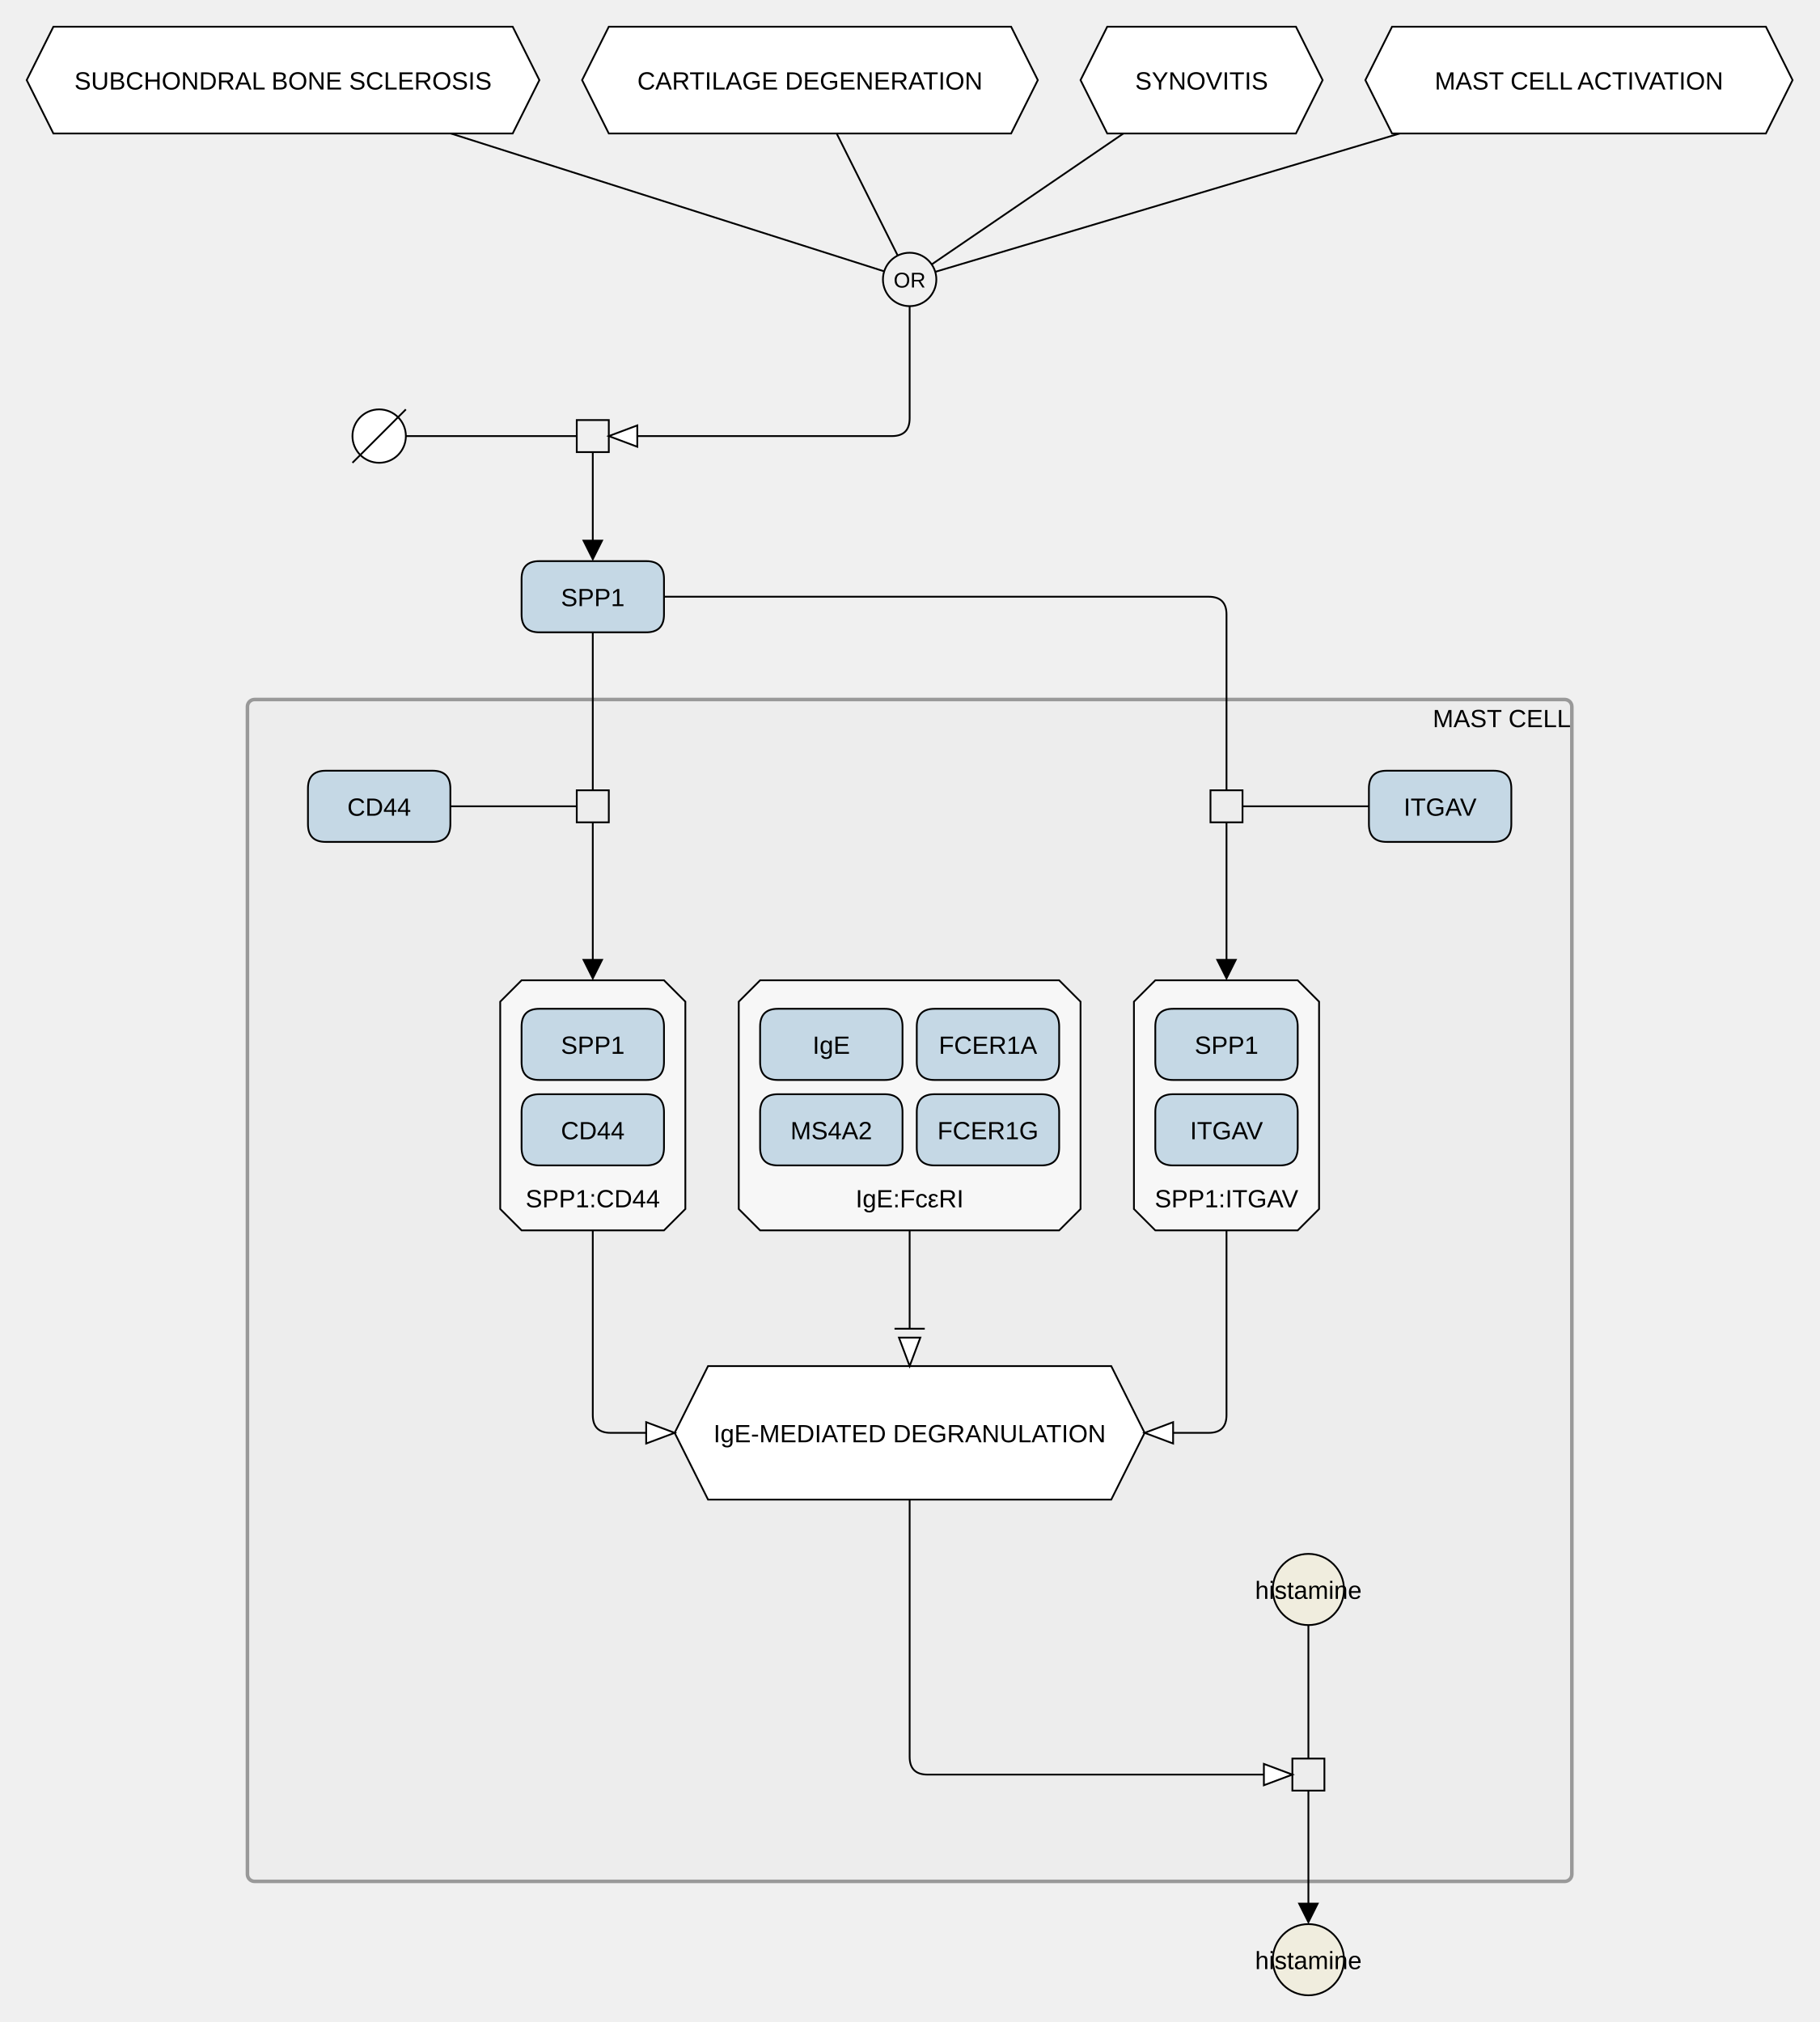
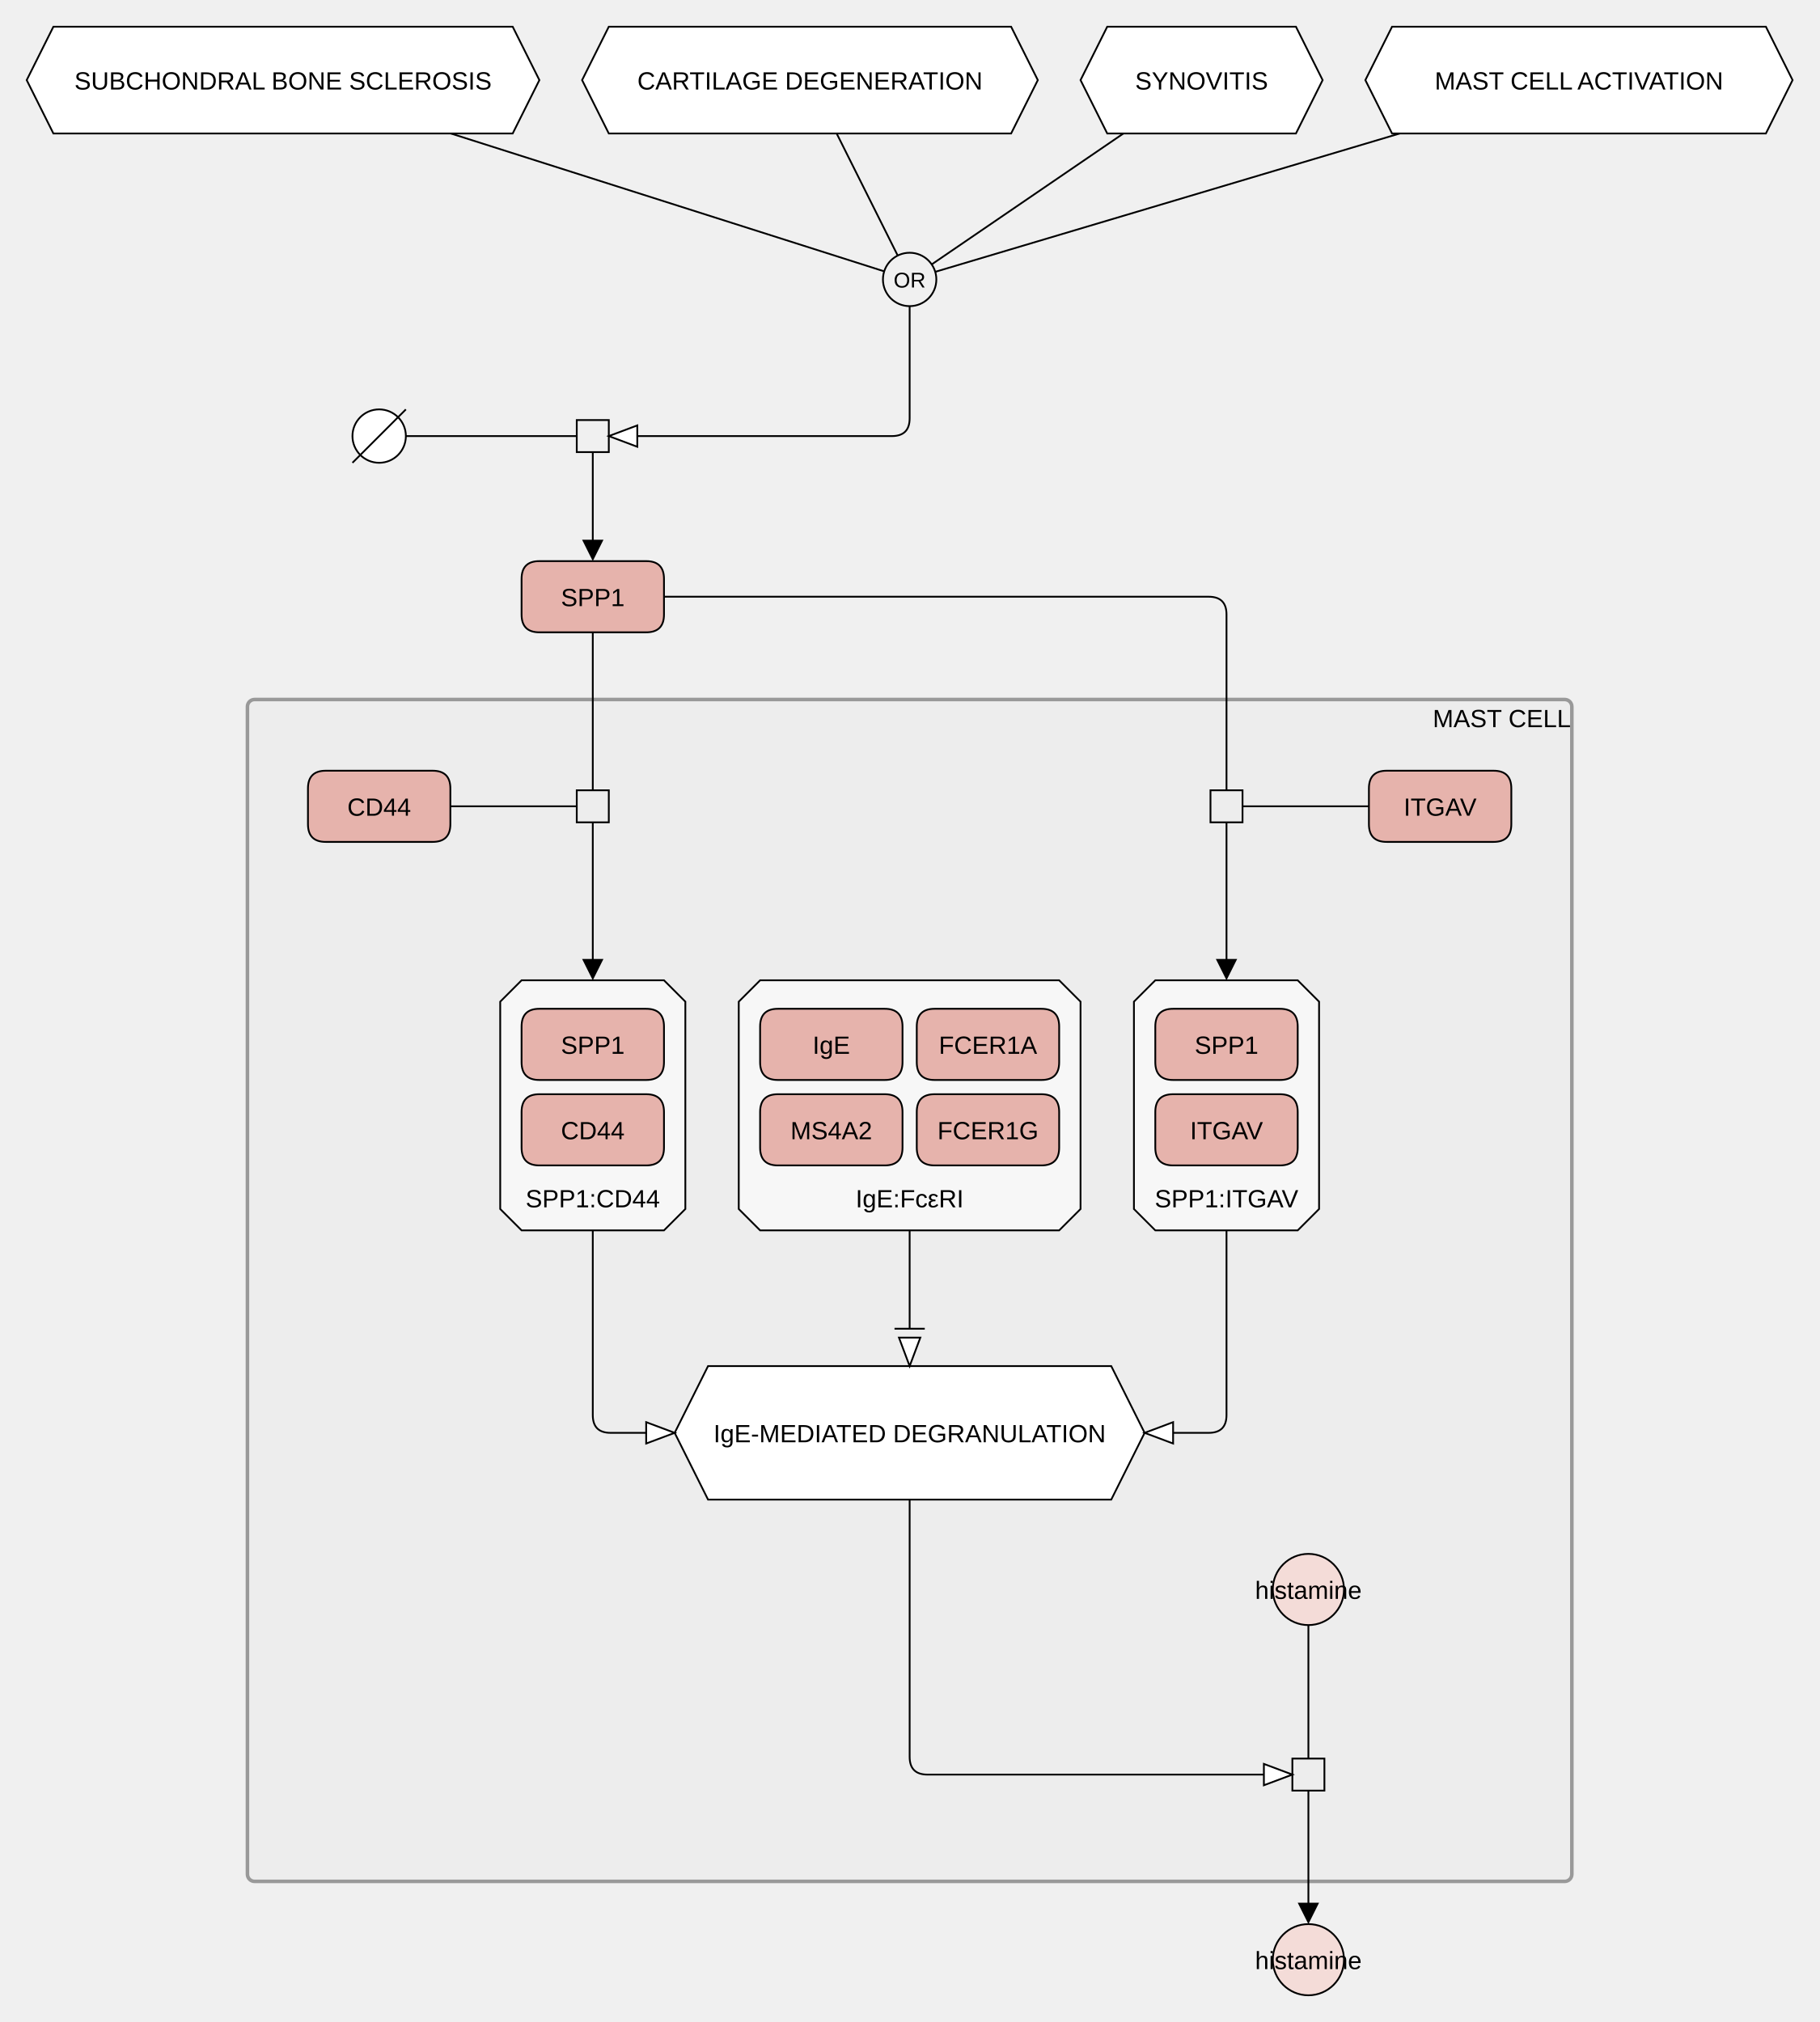
<svg xmlns="http://www.w3.org/2000/svg" width="1022" height="1136" viewBox="0 0 1022 1136" stroke-linecap="butt" stroke-miterlimit="10">
  <g transform="translate(79,189)">
-     <path d="M214 136.25 Q214 126.25 224 126.25 L284 126.25 Q294 126.25 294 136.25 L294 156.25 Q294 166.25 284 166.25 L224 166.25 Q214 166.25 214 156.25 Z" fill="#C5D8E5" stroke="none" />
+     <path d="M214 136.25 Q214 126.25 224 126.25 L284 126.25 Q294 126.25 294 136.25 L294 156.25 Q294 166.25 284 166.25 L224 166.25 Q214 166.25 214 156.25 Z" fill="#E6B3AC" stroke="none" />
    <path d="M214 136.25 Q214 126.25 224 126.25 L284 126.25 Q294 126.25 294 136.25 L294 156.25 Q294 166.25 284 166.25 L224 166.25 Q214 166.25 214 156.25 Z" fill="none" stroke="#000000" />
    <text x="254" y="151.541" text-anchor="middle" font-family="'Dialog', Arial, Helvetica, sans-serif" font-size="14" fill="#000000" stroke="none" xml:space="preserve">SPP1</text>
-     <path d="M636 912 C636 900.954 644.954 892 656 892 L656 892 C667.046 892 676 900.954 676 912 L676 912 C676 923.046 667.046 932 656 932 L656 932 C644.954 932 636 923.046 636 912 Z" fill="#F0EDDE" stroke="none" />
+     <path d="M636 912 C636 900.954 644.954 892 656 892 L656 892 C667.046 892 676 900.954 676 912 L676 912 C676 923.046 667.046 932 656 932 L656 932 C644.954 932 636 923.046 636 912 Z" fill="#F4DCD8" stroke="none" />
    <path d="M636 912 C636 900.954 644.954 892 656 892 L656 892 C667.046 892 676 900.954 676 912 L676 912 C676 923.046 667.046 932 656 932 L656 932 C644.954 932 636 923.046 636 912 Z" fill="none" stroke="#000000" />
    <text x="656" y="917.291" text-anchor="middle" font-family="'Dialog', Arial, Helvetica, sans-serif" font-size="14" fill="#000000" stroke="none" xml:space="preserve">histamine</text>
    <path d="M60 208 C60 205.791 61.791 204 64 204 L800 204 C802.209 204 804 205.791 804 208 L804 864 C804 866.209 802.209 868 800 868 L64 868 C61.791 868 60 866.209 60 864 Z" fill="#999999" fill-opacity="0.031" stroke="none" />
    <path d="M60 208 C60 205.791 61.791 204 64 204 L800 204 C802.209 204 804 205.791 804 208 L804 864 C804 866.209 802.209 868 800 868 L64 868 C61.791 868 60 866.209 60 864 Z" fill="none" stroke="#999999" stroke-width="2" />
    <text x="764.628" y="219.535" text-anchor="middle" font-family="'Dialog', Arial, Helvetica, sans-serif" font-size="14" fill="#000000" stroke="none" xml:space="preserve">MAST CELL</text>
-     <path d="M94 254 Q94 244 104 244 L164 244 Q174 244 174 254 L174 274 Q174 284 164 284 L104 284 Q94 284 94 274 Z" fill="#C5D8E5" stroke="none" />
+     <path d="M94 254 Q94 244 104 244 L164 244 Q174 244 174 254 L174 274 Q174 284 164 284 L104 284 Q94 284 94 274 Z" fill="#E6B3AC" stroke="none" />
    <path d="M94 254 Q94 244 104 244 L164 244 Q174 244 174 254 L174 274 Q174 284 164 284 L104 284 Q94 284 94 274 Z" fill="none" stroke="#000000" />
    <text x="134" y="269.291" text-anchor="middle" font-family="'Dialog', Arial, Helvetica, sans-serif" font-size="14" fill="#000000" stroke="none" xml:space="preserve">CD44</text>
-     <path d="M690 254 Q690 244 700 244 L760 244 Q770 244 770 254 L770 274 Q770 284 760 284 L700 284 Q690 284 690 274 Z" fill="#C5D8E5" stroke="none" />
+     <path d="M690 254 Q690 244 700 244 L760 244 Q770 244 770 254 L770 274 Q770 284 760 284 L700 284 Q690 284 690 274 Z" fill="#E6B3AC" stroke="none" />
    <path d="M690 254 Q690 244 700 244 L760 244 Q770 244 770 254 L770 274 Q770 284 760 284 L700 284 Q690 284 690 274 Z" fill="none" stroke="#000000" />
    <text x="730" y="269.291" text-anchor="middle" font-family="'Dialog', Arial, Helvetica, sans-serif" font-size="14" fill="#000000" stroke="none" xml:space="preserve">ITGAV</text>
    <path d="M245 255 L263 255 L263 273 L245 273 Z" fill="none" stroke="#000000" />
    <path d="M601 255 L619 255 L619 273 L601 273 Z" fill="none" stroke="#000000" />
    <path d="M214 361.756 L294 361.756 L306 373.756 L306 490.244 L294 502.244 L214 502.244 L202 490.244 L202 373.756 Z" fill="#F7F7F7" stroke="none" />
    <path d="M214 361.756 L294 361.756 L306 373.756 L306 490.244 L294 502.244 L214 502.244 L202 490.244 L202 373.756 Z" fill="none" stroke="#000000" />
    <text x="254" y="489.291" text-anchor="middle" font-family="'Dialog', Arial, Helvetica, sans-serif" font-size="14" fill="#000000" stroke="none" xml:space="preserve">SPP1:CD44</text>
-     <path d="M214 387.756 Q214 377.756 224 377.756 L284 377.756 Q294 377.756 294 387.756 L294 407.756 Q294 417.756 284 417.756 L224 417.756 Q214 417.756 214 407.756 Z" fill="#C5D8E5" stroke="none" />
+     <path d="M214 387.756 Q214 377.756 224 377.756 L284 377.756 Q294 377.756 294 387.756 L294 407.756 Q294 417.756 284 417.756 L224 417.756 Q214 417.756 214 407.756 Z" fill="#E6B3AC" stroke="none" />
    <path d="M214 387.756 Q214 377.756 224 377.756 L284 377.756 Q294 377.756 294 387.756 L294 407.756 Q294 417.756 284 417.756 L224 417.756 Q214 417.756 214 407.756 Z" fill="none" stroke="#000000" />
    <text x="254" y="403.047" text-anchor="middle" font-family="'Dialog', Arial, Helvetica, sans-serif" font-size="14" fill="#000000" stroke="none" xml:space="preserve">SPP1</text>
-     <path d="M214 435.756 Q214 425.756 224 425.756 L284 425.756 Q294 425.756 294 435.756 L294 455.756 Q294 465.756 284 465.756 L224 465.756 Q214 465.756 214 455.756 Z" fill="#C5D8E5" stroke="none" />
+     <path d="M214 435.756 Q214 425.756 224 425.756 L284 425.756 Q294 425.756 294 435.756 L294 455.756 Q294 465.756 284 465.756 L224 465.756 Q214 465.756 214 455.756 Z" fill="#E6B3AC" stroke="none" />
    <path d="M214 435.756 Q214 425.756 224 425.756 L284 425.756 Q294 425.756 294 435.756 L294 455.756 Q294 465.756 284 465.756 L224 465.756 Q214 465.756 214 455.756 Z" fill="none" stroke="#000000" />
    <text x="254" y="451.047" text-anchor="middle" font-family="'Dialog', Arial, Helvetica, sans-serif" font-size="14" fill="#000000" stroke="none" xml:space="preserve">CD44</text>
    <path d="M348 361.756 L516 361.756 L528 373.756 L528 490.244 L516 502.244 L348 502.244 L336 490.244 L336 373.756 Z" fill="#F7F7F7" stroke="none" />
    <path d="M348 361.756 L516 361.756 L528 373.756 L528 490.244 L516 502.244 L348 502.244 L336 490.244 L336 373.756 Z" fill="none" stroke="#000000" />
    <text x="432" y="489.291" text-anchor="middle" font-family="'Dialog', Arial, Helvetica, sans-serif" font-size="14" fill="#000000" stroke="none" xml:space="preserve">IgE:FcεRI</text>
-     <path d="M348 387.756 Q348 377.756 358 377.756 L418 377.756 Q428 377.756 428 387.756 L428 407.756 Q428 417.756 418 417.756 L358 417.756 Q348 417.756 348 407.756 Z" fill="#C5D8E5" stroke="none" />
+     <path d="M348 387.756 Q348 377.756 358 377.756 L418 377.756 Q428 377.756 428 387.756 L428 407.756 Q428 417.756 418 417.756 L358 417.756 Q348 417.756 348 407.756 Z" fill="#E6B3AC" stroke="none" />
    <path d="M348 387.756 Q348 377.756 358 377.756 L418 377.756 Q428 377.756 428 387.756 L428 407.756 Q428 417.756 418 417.756 L358 417.756 Q348 417.756 348 407.756 Z" fill="none" stroke="#000000" />
    <text x="388" y="403.047" text-anchor="middle" font-family="'Dialog', Arial, Helvetica, sans-serif" font-size="14" fill="#000000" stroke="none" xml:space="preserve">IgE</text>
-     <path d="M436 387.756 Q436 377.756 446 377.756 L506 377.756 Q516 377.756 516 387.756 L516 407.756 Q516 417.756 506 417.756 L446 417.756 Q436 417.756 436 407.756 Z" fill="#C5D8E5" stroke="none" />
+     <path d="M436 387.756 Q436 377.756 446 377.756 L506 377.756 Q516 377.756 516 387.756 L516 407.756 Q516 417.756 506 417.756 L446 417.756 Q436 417.756 436 407.756 Z" fill="#E6B3AC" stroke="none" />
    <path d="M436 387.756 Q436 377.756 446 377.756 L506 377.756 Q516 377.756 516 387.756 L516 407.756 Q516 417.756 506 417.756 L446 417.756 Q436 417.756 436 407.756 Z" fill="none" stroke="#000000" />
    <text x="476" y="403.047" text-anchor="middle" font-family="'Dialog', Arial, Helvetica, sans-serif" font-size="14" fill="#000000" stroke="none" xml:space="preserve">FCER1A</text>
-     <path d="M348 435.756 Q348 425.756 358 425.756 L418 425.756 Q428 425.756 428 435.756 L428 455.756 Q428 465.756 418 465.756 L358 465.756 Q348 465.756 348 455.756 Z" fill="#C5D8E5" stroke="none" />
+     <path d="M348 435.756 Q348 425.756 358 425.756 L418 425.756 Q428 425.756 428 435.756 L428 455.756 Q428 465.756 418 465.756 L358 465.756 Q348 465.756 348 455.756 Z" fill="#E6B3AC" stroke="none" />
    <path d="M348 435.756 Q348 425.756 358 425.756 L418 425.756 Q428 425.756 428 435.756 L428 455.756 Q428 465.756 418 465.756 L358 465.756 Q348 465.756 348 455.756 Z" fill="none" stroke="#000000" />
    <text x="388" y="451.047" text-anchor="middle" font-family="'Dialog', Arial, Helvetica, sans-serif" font-size="14" fill="#000000" stroke="none" xml:space="preserve">MS4A2</text>
-     <path d="M436 435.756 Q436 425.756 446 425.756 L506 425.756 Q516 425.756 516 435.756 L516 455.756 Q516 465.756 506 465.756 L446 465.756 Q436 465.756 436 455.756 Z" fill="#C5D8E5" stroke="none" />
+     <path d="M436 435.756 Q436 425.756 446 425.756 L506 425.756 Q516 425.756 516 435.756 L516 455.756 Q516 465.756 506 465.756 L446 465.756 Q436 465.756 436 455.756 Z" fill="#E6B3AC" stroke="none" />
    <path d="M436 435.756 Q436 425.756 446 425.756 L506 425.756 Q516 425.756 516 435.756 L516 455.756 Q516 465.756 506 465.756 L446 465.756 Q436 465.756 436 455.756 Z" fill="none" stroke="#000000" />
    <text x="476" y="451.047" text-anchor="middle" font-family="'Dialog', Arial, Helvetica, sans-serif" font-size="14" fill="#000000" stroke="none" xml:space="preserve">FCER1G</text>
    <path d="M570 361.756 L650 361.756 L662 373.756 L662 490.244 L650 502.244 L570 502.244 L558 490.244 L558 373.756 Z" fill="#F7F7F7" stroke="none" />
    <path d="M570 361.756 L650 361.756 L662 373.756 L662 490.244 L650 502.244 L570 502.244 L558 490.244 L558 373.756 Z" fill="none" stroke="#000000" />
    <text x="610" y="489.291" text-anchor="middle" font-family="'Dialog', Arial, Helvetica, sans-serif" font-size="14" fill="#000000" stroke="none" xml:space="preserve">SPP1:ITGAV</text>
-     <path d="M570 387.756 Q570 377.756 580 377.756 L640 377.756 Q650 377.756 650 387.756 L650 407.756 Q650 417.756 640 417.756 L580 417.756 Q570 417.756 570 407.756 Z" fill="#C5D8E5" stroke="none" />
+     <path d="M570 387.756 Q570 377.756 580 377.756 L640 377.756 Q650 377.756 650 387.756 L650 407.756 Q650 417.756 640 417.756 L580 417.756 Q570 417.756 570 407.756 Z" fill="#E6B3AC" stroke="none" />
    <path d="M570 387.756 Q570 377.756 580 377.756 L640 377.756 Q650 377.756 650 387.756 L650 407.756 Q650 417.756 640 417.756 L580 417.756 Q570 417.756 570 407.756 Z" fill="none" stroke="#000000" />
    <text x="610" y="403.047" text-anchor="middle" font-family="'Dialog', Arial, Helvetica, sans-serif" font-size="14" fill="#000000" stroke="none" xml:space="preserve">SPP1</text>
-     <path d="M570 435.756 Q570 425.756 580 425.756 L640 425.756 Q650 425.756 650 435.756 L650 455.756 Q650 465.756 640 465.756 L580 465.756 Q570 465.756 570 455.756 Z" fill="#C5D8E5" stroke="none" />
+     <path d="M570 435.756 Q570 425.756 580 425.756 L640 425.756 Q650 425.756 650 435.756 L650 455.756 Q650 465.756 640 465.756 L580 465.756 Q570 465.756 570 455.756 Z" fill="#E6B3AC" stroke="none" />
    <path d="M570 435.756 Q570 425.756 580 425.756 L640 425.756 Q650 425.756 650 435.756 L650 455.756 Q650 465.756 640 465.756 L580 465.756 Q570 465.756 570 455.756 Z" fill="none" stroke="#000000" />
    <text x="610" y="451.047" text-anchor="middle" font-family="'Dialog', Arial, Helvetica, sans-serif" font-size="14" fill="#000000" stroke="none" xml:space="preserve">ITGAV</text>
    <path d="M318.75 578.5 L545.25 578.5 L564 616 L545.25 653.5 L318.75 653.5 L300 616 Z" fill="#FFFFFF" stroke="none" />
    <path d="M318.75 578.5 L545.25 578.5 L564 616 L545.25 653.5 L318.75 653.5 L300 616 Z" fill="none" stroke="#000000" />
    <text x="432" y="621.291" text-anchor="middle" font-family="'Dialog', Arial, Helvetica, sans-serif" font-size="14" fill="#000000" stroke="none" xml:space="preserve">IgE-MEDIATED DEGRANULATION</text>
-     <path d="M636 704 C636 692.954 644.954 684 656 684 L656 684 C667.046 684 676 692.954 676 704 L676 704 C676 715.046 667.046 724 656 724 L656 724 C644.954 724 636 715.046 636 704 Z" fill="#F0EDDE" stroke="none" />
+     <path d="M636 704 C636 692.954 644.954 684 656 684 L656 684 C667.046 684 676 692.954 676 704 L676 704 C676 715.046 667.046 724 656 724 L656 724 C644.954 724 636 715.046 636 704 Z" fill="#F4DCD8" stroke="none" />
    <path d="M636 704 C636 692.954 644.954 684 656 684 L656 684 C667.046 684 676 692.954 676 704 L676 704 C676 715.046 667.046 724 656 724 L656 724 C644.954 724 636 715.046 636 704 Z" fill="none" stroke="#000000" />
    <text x="656" y="709.291" text-anchor="middle" font-family="'Dialog', Arial, Helvetica, sans-serif" font-size="14" fill="#000000" stroke="none" xml:space="preserve">histamine</text>
    <path d="M647 799 L665 799 L665 817 L647 817 Z" fill="none" stroke="#000000" />
    <path d="M119 56 C119 47.715 125.716 41 134 41 L134 41 C142.285 41 149 47.715 149 56 L149 56 C149 64.284 142.285 71 134 71 L134 71 C125.716 71 119 64.284 119 56 Z" fill="#FFFFFF" stroke="none" />
    <path d="M119 56 C119 47.715 125.716 41 134 41 L134 41 C142.285 41 149 47.715 149 56 L149 56 C149 64.284 142.285 71 134 71 L134 71 C125.716 71 119 64.284 119 56 Z" fill="none" stroke="#000000" />
    <path d="M119 71 L149 41" fill="none" stroke="#000000" />
    <path d="M254 166.25 L254 255" fill="none" stroke="#000000" />
    <path d="M294 146.25 L600 146.25 Q610 146.25 610 156.25 L610 255" fill="none" stroke="#000000" />
    <path d="M174 264 L245 264" fill="none" stroke="#000000" />
    <path d="M690 264 L619 264" fill="none" stroke="#000000" />
    <path d="M254 273 L254 350.756" fill="none" stroke="#000000" />
    <path d="M254 361.756 L248 349.756 L260 349.756 Z" fill="#000000" stroke="none" />
    <path d="M610 273 L610 350.756" fill="none" stroke="#000000" />
    <path d="M610 361.756 L604 349.756 L616 349.756 Z" fill="#000000" stroke="none" />
    <path d="M254 502.244 L254 606 Q254 616 264 616 L285 616" fill="none" stroke="#000000" />
    <path d="M300 616 L284 622 L284 610 Z" fill="white" stroke="#000000" />
    <path d="M610 502.244 L610 606 Q610 616 600 616 L579 616" fill="none" stroke="#000000" />
    <path d="M564 616 L580 610 L580 622 Z" fill="white" stroke="#000000" />
    <path d="M432 502.244 L432 557.5" fill="none" stroke="#000000" />
    <path d="M432 578.5 L426 562.5 L438 562.5 Z" fill="white" stroke="#000000" />
    <path d="M440 557.5 L424 557.5" fill="none" stroke="#000000" stroke-linecap="square" />
    <path d="M432 653.5 L432 798 Q432 808 442 808 L632 808" fill="none" stroke="#000000" />
    <path d="M647 808 L631 814 L631 802 Z" fill="white" stroke="#000000" />
    <path d="M656 724 L656 799" fill="none" stroke="#000000" />
    <path d="M656 817 L656 881" fill="none" stroke="#000000" />
    <path d="M656 892 L650 880 L662 880 Z" fill="#000000" stroke="none" />
    <path d="M245 47 L263 47 L263 65 L245 65 Z" fill="none" stroke="#000000" />
    <path d="M417 -32 C417 -40.285 423.716 -47 432 -47 L432 -47 C440.284 -47 447 -40.285 447 -32 L447 -32 C447 -23.715 440.284 -17 432 -17 L432 -17 C423.716 -17 417 -23.715 417 -32 Z" fill="none" stroke="#000000" />
    <text x="432" y="-27.465" text-anchor="middle" font-family="'Dialog', Arial, Helvetica, sans-serif" font-size="12" fill="#000000" stroke="none" xml:space="preserve">OR</text>
    <path d="M-49 -174 L209 -174 L224 -144 L209 -114 L-49 -114 L-64 -144 Z" fill="#FFFFFF" stroke="none" />
    <path d="M-49 -174 L209 -174 L224 -144 L209 -114 L-49 -114 L-64 -144 Z" fill="none" stroke="#000000" />
    <text x="80" y="-138.709" text-anchor="middle" font-family="'Dialog', Arial, Helvetica, sans-serif" font-size="14" fill="#000000" stroke="none" xml:space="preserve">SUBCHONDRAL BONE SCLEROSIS</text>
    <path d="M263 -174 L489 -174 L504 -144 L489 -114 L263 -114 L248 -144 Z" fill="#FFFFFF" stroke="none" />
    <path d="M263 -174 L489 -174 L504 -144 L489 -114 L263 -114 L248 -144 Z" fill="none" stroke="#000000" />
    <text x="376" y="-138.709" text-anchor="middle" font-family="'Dialog', Arial, Helvetica, sans-serif" font-size="14" fill="#000000" stroke="none" xml:space="preserve">CARTILAGE DEGENERATION</text>
    <path d="M174.286 -114 L417.772 -36.527" fill="none" stroke="#000000" />
    <path d="M543 -174 L649 -174 L664 -144 L649 -114 L543 -114 L528 -144 Z" fill="#FFFFFF" stroke="none" />
    <path d="M543 -174 L649 -174 L664 -144 L649 -114 L543 -114 L528 -144 Z" fill="none" stroke="#000000" />
    <text x="596" y="-138.709" text-anchor="middle" font-family="'Dialog', Arial, Helvetica, sans-serif" font-size="14" fill="#000000" stroke="none" xml:space="preserve">SYNOVITIS</text>
    <path d="M391 -114 L425.318 -45.364" fill="none" stroke="#000000" />
    <path d="M703 -174 L913 -174 L928 -144 L913 -114 L703 -114 L688 -144 Z" fill="#FFFFFF" stroke="none" />
    <path d="M703 -174 L913 -174 L928 -144 L913 -114 L703 -114 L688 -144 Z" fill="none" stroke="#000000" />
    <text x="808" y="-138.709" text-anchor="middle" font-family="'Dialog', Arial, Helvetica, sans-serif" font-size="14" fill="#000000" stroke="none" xml:space="preserve">MAST CELL ACTIVATION</text>
    <path d="M552.071 -114 L444.382 -40.456" fill="none" stroke="#000000" />
    <path d="M707.286 -114 L446.31 -36.263" fill="none" stroke="#000000" />
    <path d="M432 -17 L432 46 Q432 56 422 56 L278 56" fill="none" stroke="#000000" />
    <path d="M263 56 L279 50 L279 62 Z" fill="white" stroke="#000000" />
    <path d="M149 56 L245 56" fill="none" stroke="#000000" />
    <path d="M254 65 L254 115.25" fill="none" stroke="#000000" />
    <path d="M254 126.25 L248 114.25 L260 114.25 Z" fill="#000000" stroke="none" />
  </g>
</svg>
